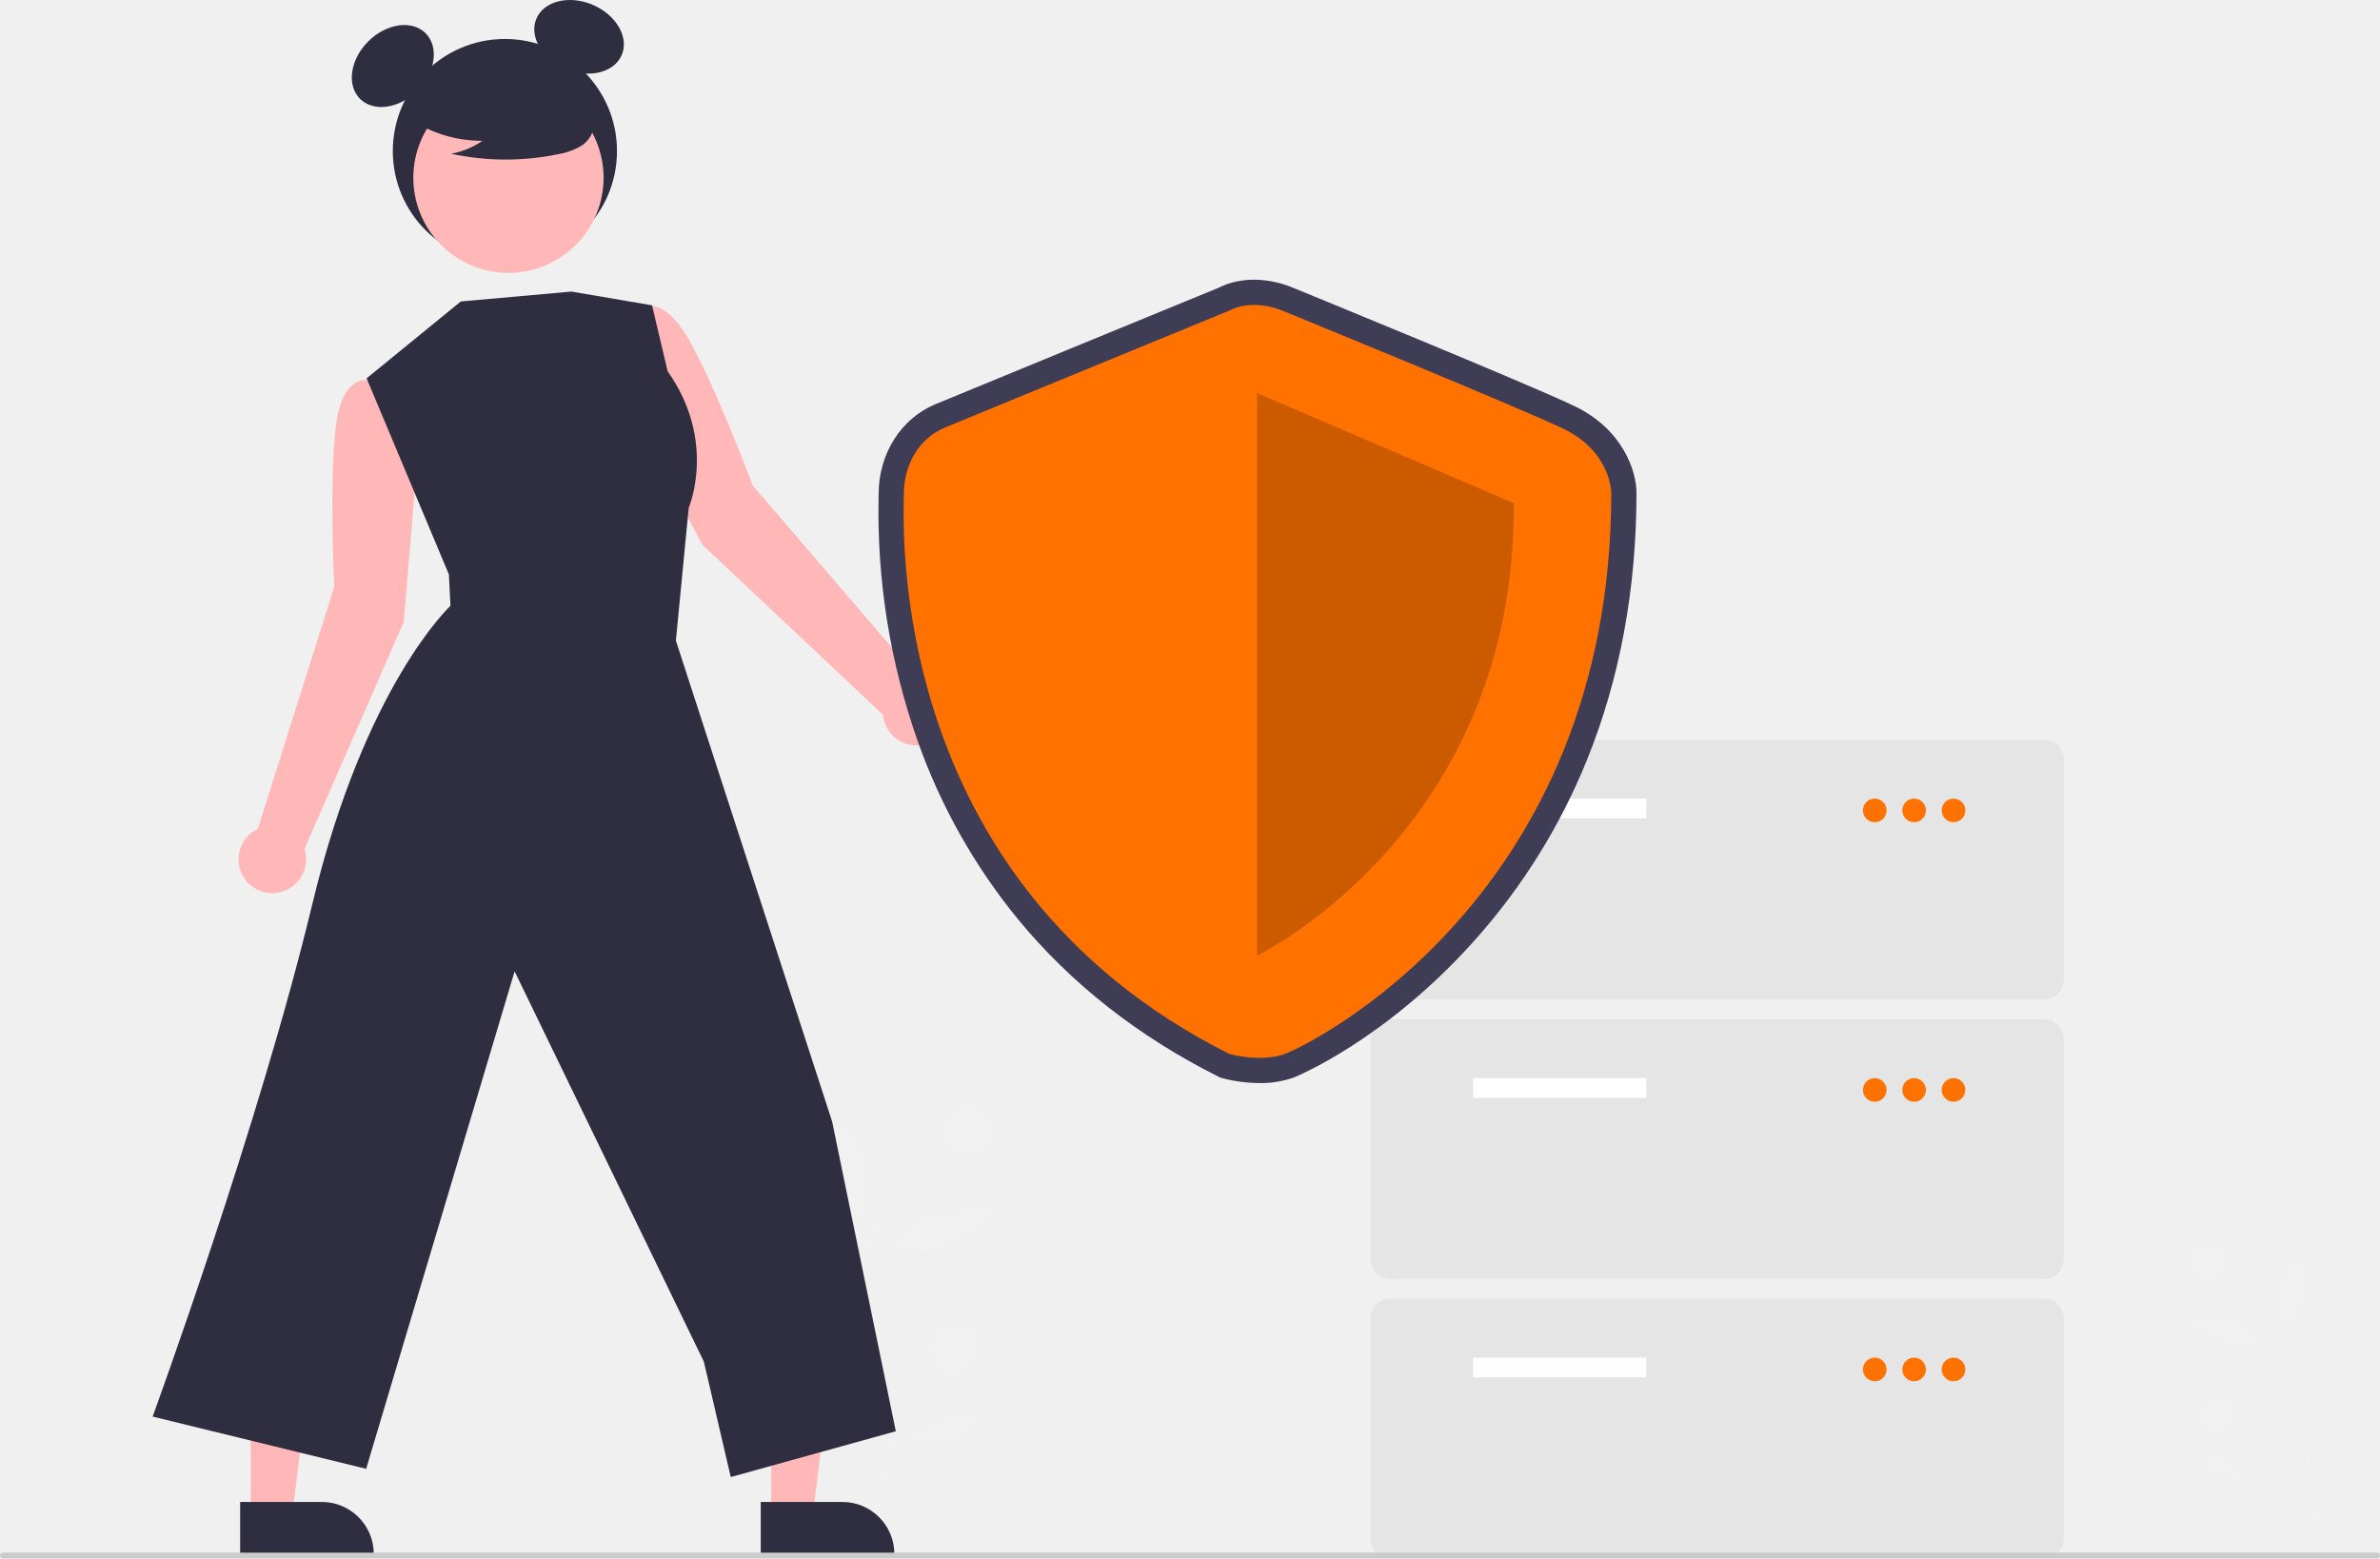
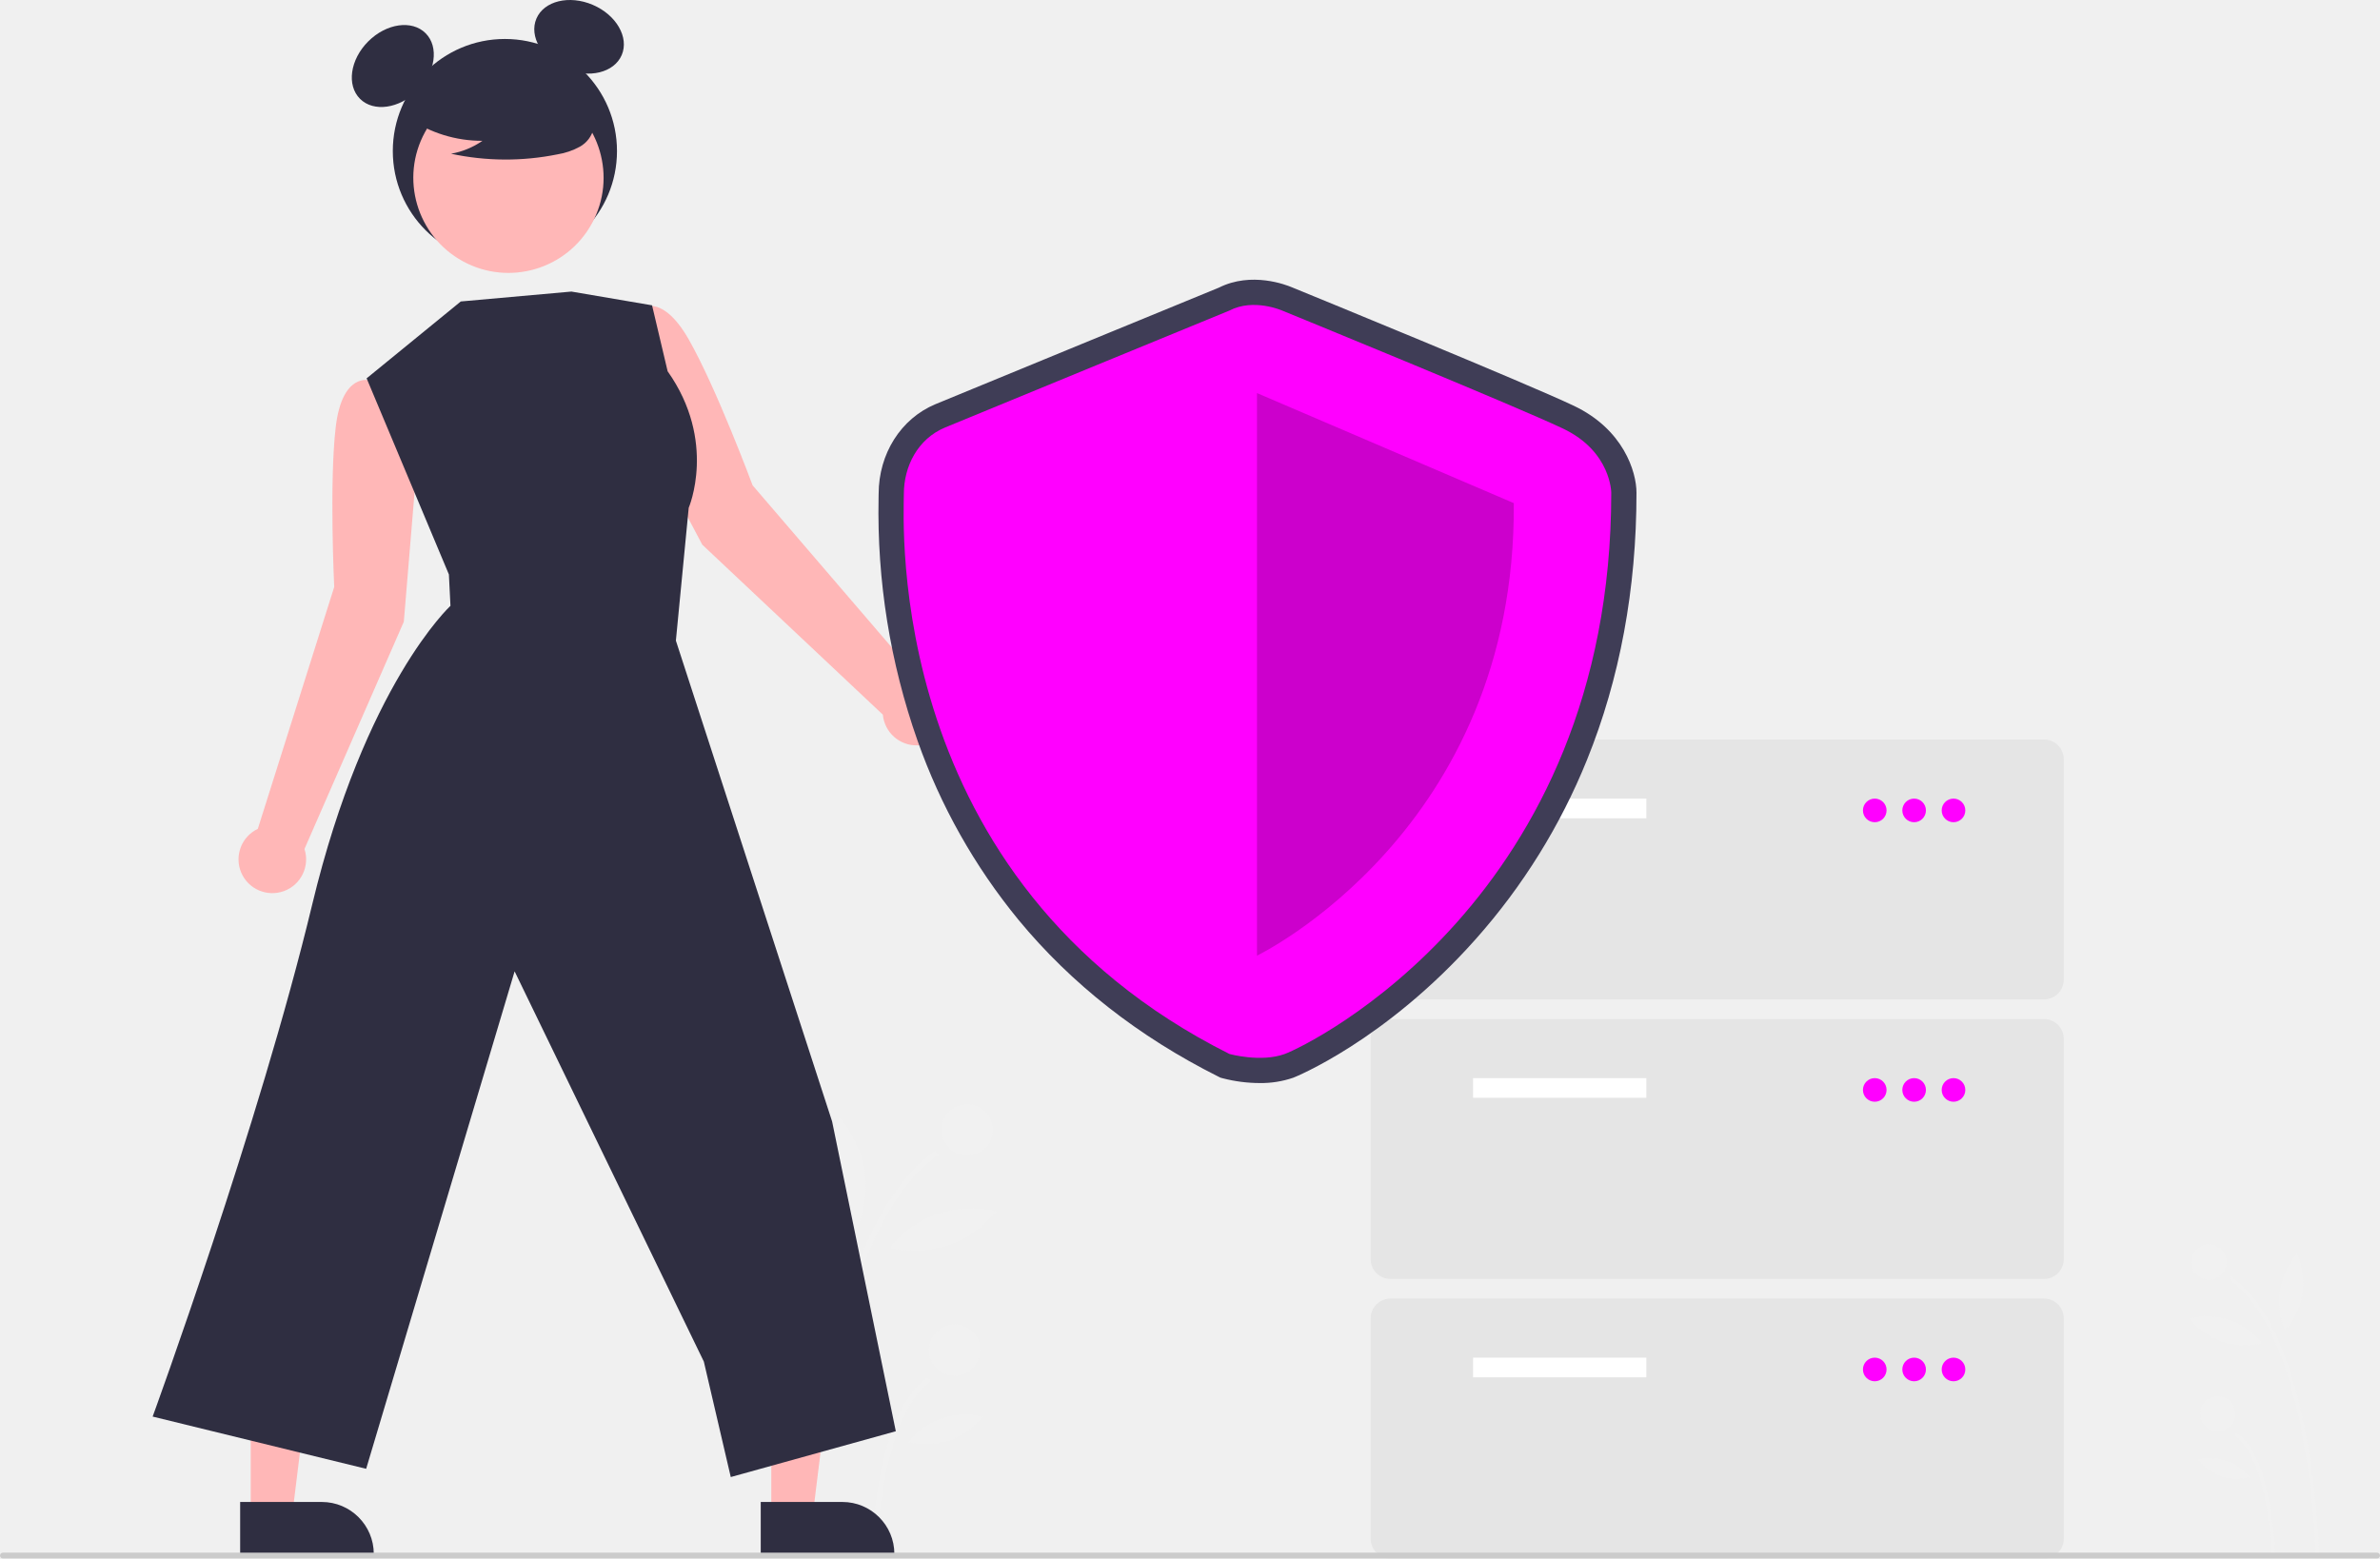
<svg xmlns="http://www.w3.org/2000/svg" data-name="Layer 1" width="826" height="541" viewBox="0 0 826 541">
  <path d="M990.637,719.305l1.225-.024a284.08,284.08,0,0,0-4.348-40.598c-5.297-28.713-14.105-47.57-26.179-56.047l-.703,1.002C988.837,643.441,990.623,718.548,990.637,719.305Z" transform="translate(-187 -179.5)" fill="#f1f1f1" />
  <path d="M975.326,719.012l1.225-.024c-.026-1.357-.792-33.326-13.378-42.163l-.703,1.002C974.548,686.308,975.32,718.686,975.326,719.012Z" transform="translate(-187 -179.5)" fill="#f1f1f1" />
  <circle cx="766.664" cy="438.125" r="6.125" fill="#f1f1f1" />
  <circle cx="769.697" cy="490.796" r="6.125" fill="#f1f1f1" />
  <path d="M978.181,627.421a27.205,27.205,0,0,0,1.849,13.928,24.793,24.793,0,0,0,4.168-26.624A27.205,27.205,0,0,0,978.181,627.421Z" transform="translate(-187 -179.5)" fill="#f1f1f1" />
  <path d="M958.161,645.276a27.205,27.205,0,0,0,14.037.606,24.793,24.793,0,0,0-25.49-8.743A27.205,27.205,0,0,0,958.161,645.276Z" transform="translate(-187 -179.5)" fill="#f1f1f1" />
  <path d="M957.935,691.922a19.069,19.069,0,0,0,9.839.425,17.378,17.378,0,0,0-17.867-6.128A19.068,19.068,0,0,0,957.935,691.922Z" transform="translate(-187 -179.5)" fill="#f1f1f1" />
  <path d="M469.026,719.305l-1.778-.035a412.331,412.331,0,0,1,6.311-58.927c7.688-41.675,20.472-69.046,37.997-81.351l1.021,1.455C471.639,609.191,469.047,718.207,469.026,719.305Z" transform="translate(-187 -179.5)" fill="#f1f1f1" />
  <path d="M491.25,718.88l-1.778-.035c.038-1.969,1.149-48.372,19.417-61.198l1.021,1.455C492.379,671.41,491.259,718.407,491.25,718.88Z" transform="translate(-187 -179.5)" fill="#f1f1f1" />
  <circle cx="335.692" cy="392.219" r="8.89" fill="#f1f1f1" />
  <circle cx="331.29" cy="468.67" r="8.89" fill="#f1f1f1" />
  <path d="M487.106,585.938a39.487,39.487,0,0,1-2.684,20.216,35.986,35.986,0,0,1-6.05-38.644A39.487,39.487,0,0,1,487.106,585.938Z" transform="translate(-187 -179.5)" fill="#f1f1f1" />
  <path d="M516.164,611.855a39.487,39.487,0,0,1-20.374.88,35.986,35.986,0,0,1,36.998-12.691A39.487,39.487,0,0,1,516.164,611.855Z" transform="translate(-187 -179.5)" fill="#f1f1f1" />
  <path d="M516.492,679.559a27.678,27.678,0,0,1-14.281.617,25.223,25.223,0,0,1,25.933-8.895A27.677,27.677,0,0,1,516.492,679.559Z" transform="translate(-187 -179.5)" fill="#f1f1f1" />
  <path d="M331.679,340.734l-4.277-26.168L315.324,311.546s-9.586-2.952-11.826,16.355c-2.24,19.308-.504,55.356-.504,55.356l-26.517,83.971a11.729,11.729,0,1,0,16.194,6.985l34.478-78.878Z" transform="translate(-187 -179.5)" fill="#ffb7b7" />
  <path d="M405.122,320.141l-6.341-25.746,9.922-7.519s7.656-6.479,17.298,10.398c9.641,16.877,22.198,50.713,22.198,50.713l57.357,66.816a11.729,11.729,0,1,1-12.151,12.782L430.726,368.579Z" transform="translate(-187 -179.5)" fill="#ffb7b7" />
  <polygon points="267.689 526.093 282.072 526.092 288.915 470.614 267.686 470.615 267.689 526.093" fill="#ffb7b7" />
  <path d="M451.02,700.897l28.326-.001h.001a18.052,18.052,0,0,1,18.051,18.051v.587l-46.378.002Z" transform="translate(-187 -179.5)" fill="#2f2e41" />
  <polygon points="87.016 526.093 101.399 526.092 108.242 470.614 87.013 470.615 87.016 526.093" fill="#ffb7b7" />
  <path d="M270.347,700.897l28.326-.001h.001a18.052,18.052,0,0,1,18.051,18.051v.587l-46.378.002Z" transform="translate(-187 -179.5)" fill="#2f2e41" />
  <circle cx="175.23" cy="52.431" r="38.902" fill="#2f2e41" />
  <ellipse cx="323.328" cy="202.419" rx="16.097" ry="12.073" transform="translate(-235.4315 108.4149) rotate(-45)" fill="#2f2e41" />
  <ellipse cx="387.973" cy="192.279" rx="12.073" ry="16.097" transform="translate(-128.2553 294.0317) rotate(-66.86956)" fill="#2f2e41" />
  <circle cx="363.464" cy="241.218" r="33.016" transform="translate(-209.5328 264.9384) rotate(-61.33682)" fill="#ffb7b7" />
  <path d="M328.772,220.451a44.904,44.904,0,0,0,25.662,7.931,27.517,27.517,0,0,1-10.906,4.487,90.545,90.545,0,0,0,36.985.208,23.937,23.937,0,0,0,7.742-2.659,9.798,9.798,0,0,0,4.779-6.391c.811-4.636-2.801-8.847-6.554-11.685a48.348,48.348,0,0,0-40.628-8.119c-4.538,1.173-9.085,3.155-12.033,6.8s-3.821,9.264-1.012,13.017Z" transform="translate(-187 -179.5)" fill="#2f2e41" />
  <path d="M346.918,284.151l-32.678,26.687,28.552,68.079.545,10.893s-29.64,27.328-47.979,103.668-55.38,177.778-55.38,177.778l74.101,18.128,51.521-172.69,65.677,135.48,9.343,40.072,57.28-15.901L475.792,568.808,421.572,401.886l4.452-46.114s9.922-23.017-7.315-47.386l-5.406-22.898L385.317,280.717Z" transform="translate(-187 -179.5)" fill="#2f2e41" />
  <path d="M896.415,526.429H669.543a6.841,6.841,0,0,1-6.833-6.833v-76.535a6.841,6.841,0,0,1,6.833-6.833h226.871a6.841,6.841,0,0,1,6.833,6.833v76.535A6.841,6.841,0,0,1,896.415,526.429Z" transform="translate(-187 -179.5)" fill="#e5e5e5" />
  <rect x="511.244" y="277.228" width="60.135" height="6.833" fill="#fff" />
-   <circle cx="650.647" cy="281.328" r="4.1" fill="#ff7200" />
-   <circle cx="664.314" cy="281.328" r="4.1" fill="#ff7200" />
-   <circle cx="677.981" cy="281.328" r="4.1" fill="#ff7200" />
+   <circle cx="650.647" cy="281.328" r="4.1" fill="#ff00ff" />
+   <circle cx="664.314" cy="281.328" r="4.1" fill="#ff00ff" />
+   <circle cx="677.981" cy="281.328" r="4.1" fill="#ff00ff" />
  <path d="M896.415,623.465H669.543a6.841,6.841,0,0,1-6.833-6.833v-76.535a6.841,6.841,0,0,1,6.833-6.833h226.871a6.841,6.841,0,0,1,6.833,6.833v76.535A6.841,6.841,0,0,1,896.415,623.465Z" transform="translate(-187 -179.5)" fill="#e5e5e5" />
  <rect x="511.244" y="374.263" width="60.135" height="6.833" fill="#fff" />
-   <circle cx="650.647" cy="378.363" r="4.1" fill="#ff7200" />
-   <circle cx="664.314" cy="378.363" r="4.1" fill="#ff7200" />
-   <circle cx="677.981" cy="378.363" r="4.1" fill="#ff7200" />
+   <circle cx="650.647" cy="378.363" r="4.1" fill="#ff00ff" />
+   <circle cx="664.314" cy="378.363" r="4.1" fill="#ff00ff" />
+   <circle cx="677.981" cy="378.363" r="4.1" fill="#ff00ff" />
  <path d="M896.415,720.5H669.543a6.841,6.841,0,0,1-6.833-6.833v-76.535a6.841,6.841,0,0,1,6.833-6.833h226.871a6.841,6.841,0,0,1,6.833,6.833v76.535A6.841,6.841,0,0,1,896.415,720.5Z" transform="translate(-187 -179.5)" fill="#e5e5e5" />
  <rect x="511.244" y="471.299" width="60.135" height="6.833" fill="#fff" />
-   <circle cx="650.647" cy="475.399" r="4.1" fill="#ff7200" />
-   <circle cx="664.314" cy="475.399" r="4.1" fill="#ff7200" />
-   <circle cx="677.981" cy="475.399" r="4.1" fill="#ff7200" />
+   <circle cx="650.647" cy="475.399" r="4.1" fill="#ff00ff" />
+   <circle cx="664.314" cy="475.399" r="4.1" fill="#ff00ff" />
+   <circle cx="677.981" cy="475.399" r="4.1" fill="#ff00ff" />
  <path d="M624.17,555.475a51.658,51.658,0,0,1-12.806-1.657l-.824-.228-.765-.383c-27.647-13.862-50.972-32.171-69.326-54.421A206.016,206.016,0,0,1,505.445,436.631a239.231,239.231,0,0,1-13.528-84.274c.012-.602.022-1.067.022-1.387,0-13.939,7.737-26.17,19.712-31.159,9.165-3.819,92.375-37.996,98.387-40.466,11.322-5.673,23.402-.938,25.335-.11,4.336,1.773,81.259,33.235,97.881,41.15,17.132,8.158,21.703,22.813,21.703,30.187,0,33.382-5.781,64.579-17.183,92.727a214.708,214.708,0,0,1-38.585,62.184c-31.498,35.446-63.004,48.012-63.309,48.123A34.427,34.427,0,0,1,624.17,555.475ZM616.76,537.122c2.732.612,9.02,1.531,13.119.036,5.207-1.899,31.578-15.574,56.22-43.305,34.047-38.315,51.323-86.48,51.348-143.157-.061-1.148-.876-9.338-11.722-14.502-16.301-7.762-96.255-40.456-97.061-40.785l-.221-.094c-1.676-.702-7.008-2.181-10.684-.255l-.736.343c-.891.366-89.22,36.644-98.64,40.57-6.59,2.746-8.938,9.548-8.938,14.998,0,.398-.01.978-.025,1.726C508.669,391.478,517.643,486.905,616.76,537.122Z" transform="translate(-187 -179.5)" fill="#3f3d56" />
-   <path d="M613.698,287.305s-89.131,36.608-98.681,40.587-14.325,13.529-14.325,23.079S493.53,485.132,613.698,545.382c0,0,10.906,3.018,19.181,0s113.322-53.95,113.322-194.809c0,0,0-14.325-16.712-22.283S631.977,287.305,631.977,287.305,622.054,282.928,613.698,287.305Z" transform="translate(-187 -179.5)" fill="#ff7200" />
+   <path d="M613.698,287.305s-89.131,36.608-98.681,40.587-14.325,13.529-14.325,23.079S493.53,485.132,613.698,545.382c0,0,10.906,3.018,19.181,0s113.322-53.95,113.322-194.809c0,0,0-14.325-16.712-22.283S631.977,287.305,631.977,287.305,622.054,282.928,613.698,287.305Z" transform="translate(-187 -179.5)" fill="#ff00ff" />
  <path d="M623.248,315.954V511.243s89.927-43.287,89.131-157.089Z" transform="translate(-187 -179.5)" opacity="0.2" />
  <path d="M1012,720.5H188a1,1,0,0,1,0-2h824a1,1,0,0,1,0,2Z" transform="translate(-187 -179.5)" fill="#cbcbcb" />
</svg>
